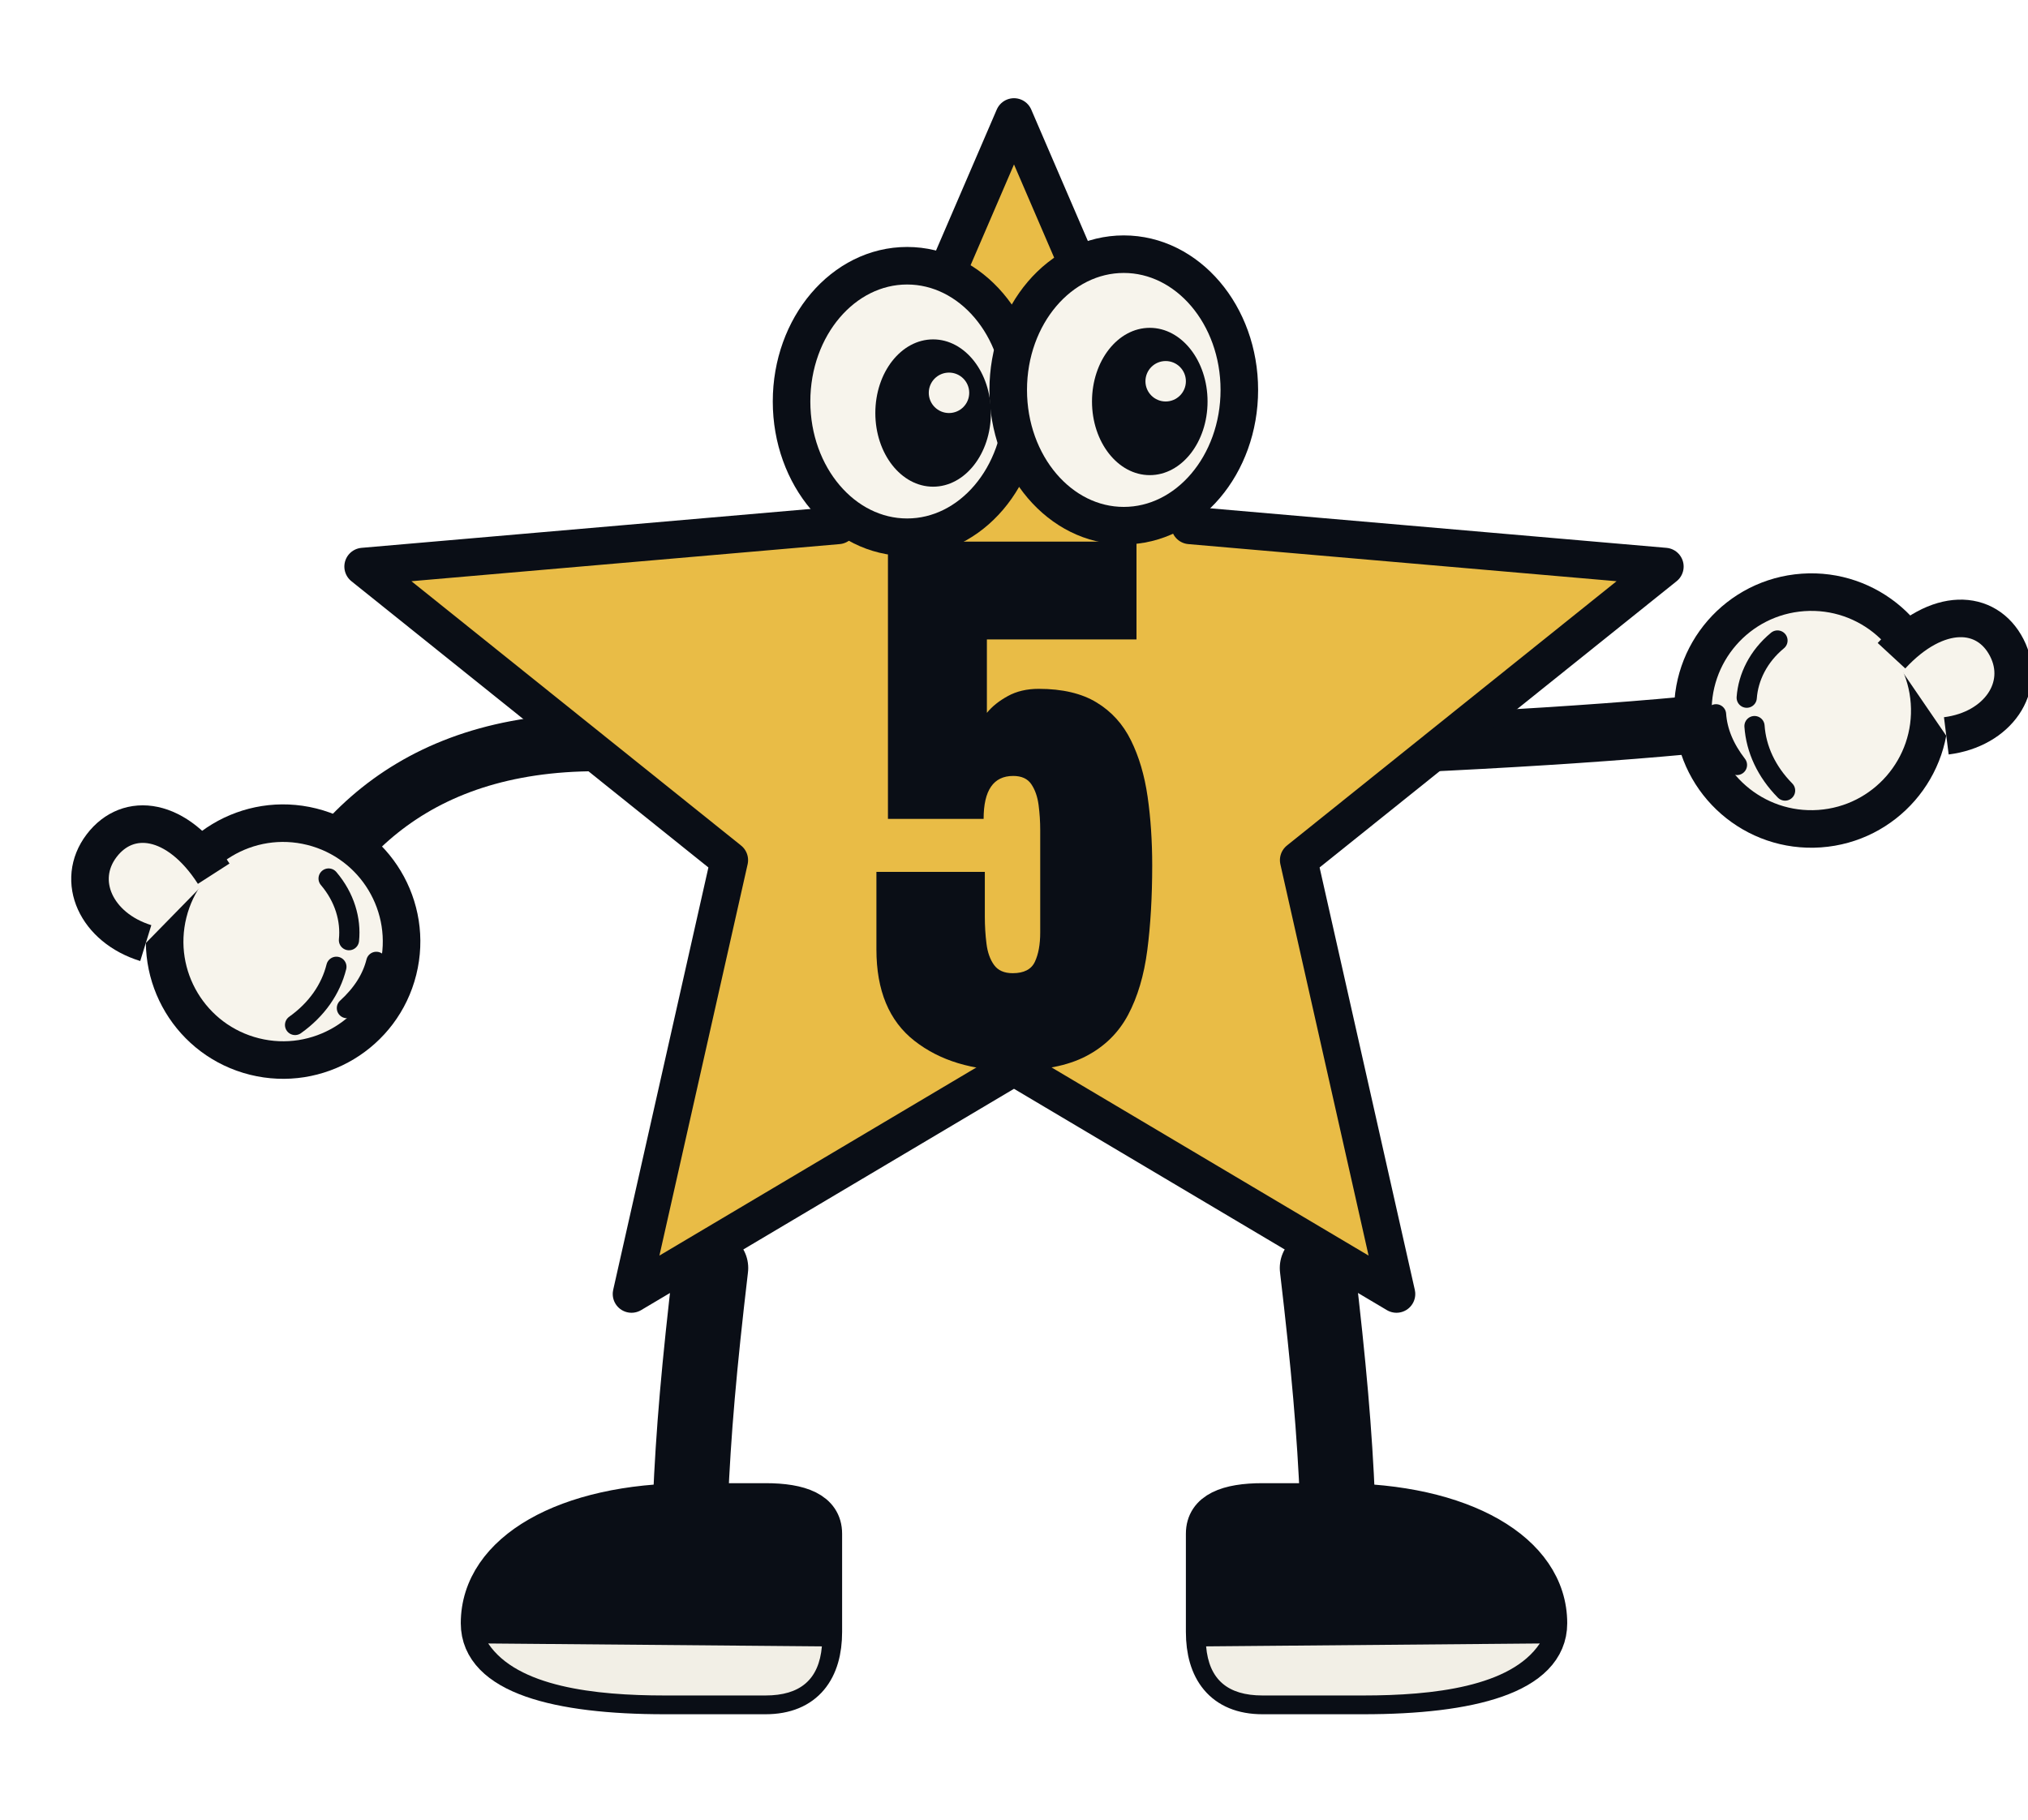
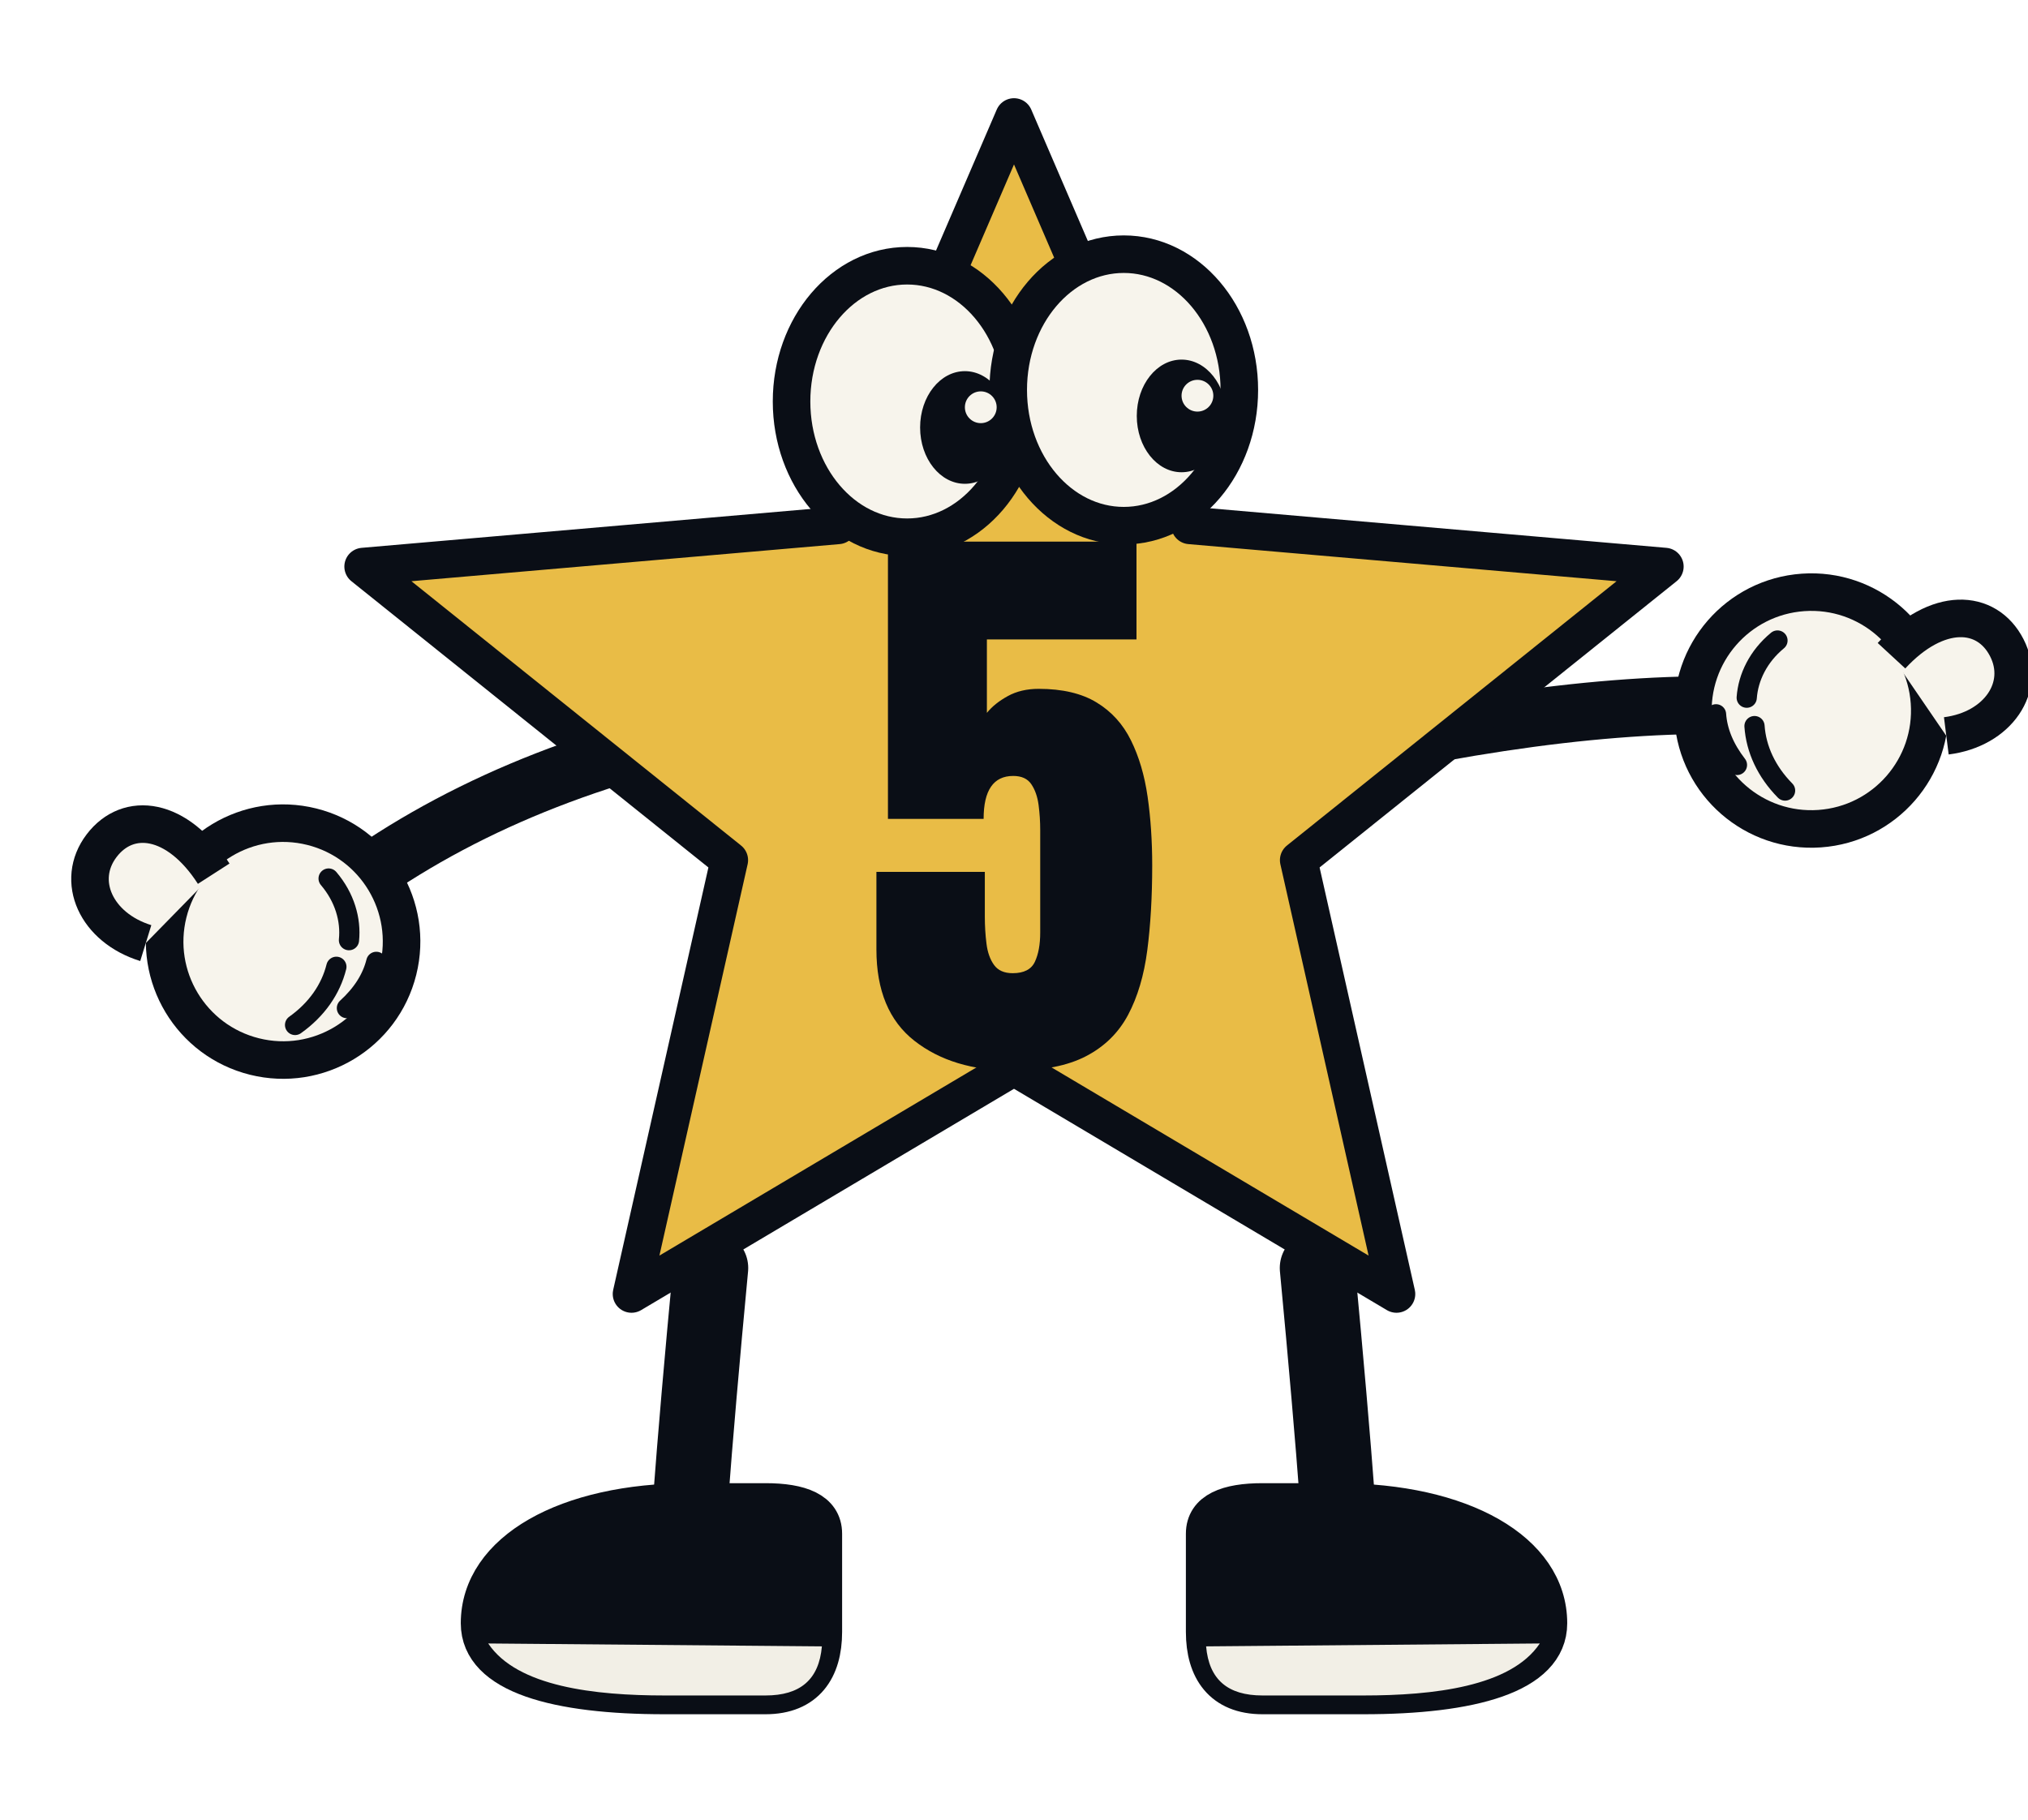
- <svg xmlns="http://www.w3.org/2000/svg" viewBox="-190 -40 1404 1260" width="1404" height="1260">
+ <svg xmlns="http://www.w3.org/2000/svg" viewBox="-190 -40 1404 1260">
  <defs>
    <style>
    .tinta  { fill:none; stroke:#0A0E16; stroke-linecap:round; stroke-linejoin:round }
    .brazo  { stroke-width:40 }
    .pierna { stroke-width:52 }
    .borde  { stroke:#0A0E16; stroke-width:26; stroke-linejoin:round }
+ 
+     @keyframes abre   { 0%, 95.4%, 100% { opacity:1 } 96.6%, 98.2% { opacity:0 } }
+     @keyframes cierra { 0%, 95.4%, 100% { opacity:0 } 96.6%, 98.2% { opacity:1 } }
+     .ojo-abre   { animation: abre   6.4s steps(1,end) 1.98s infinite }
+     .ojo-cierra { animation: cierra 6.4s steps(1,end) 1.98s infinite; opacity:0 }
+     @media (prefers-reduced-motion: reduce) {
+       .ojo-abre { animation: none } .ojo-cierra { animation: none; opacity:0 } }
  </style>
+     <clipPath id="ojo0">
+       <ellipse cx="438" cy="238" rx="80" ry="94" />
+     </clipPath>
+     <clipPath id="ojo1">
+       <ellipse cx="588" cy="230" rx="80" ry="94" />
+     </clipPath>
    <g id="guante">
      <circle class="borde" cx="0" cy="0" r="82" fill="#F7F4EC" />
      <path class="borde" fill="#F7F4EC" d="M-58 -34 C -92 -66, -126 -62, -138 -34 C -150 -6, -128 22, -92 24" />
      <g class="tinta" stroke-width="14">
        <path d="M22 54 C 34 40, 40 24, 40 8" />
        <path d="M54 34 C 62 22, 66 10, 66 -2" />
        <path d="M20 -50 C 34 -40, 42 -26, 44 -12" />
      </g>
    </g>
+     <g id="guante-paz">
+       <g fill="none" stroke-linecap="round">
+         <g stroke="#0A0E16" stroke-width="78">
+           <path d="M-24 -30 Q -60 -104, -94 -164" />
+           <path d="M 28 -30 Q  66 -102, 100 -158" />
+         </g>
+         <g stroke="#F7F4EC" stroke-width="50">
+           <path d="M-24 -30 Q -60 -104, -94 -164" />
+           <path d="M 28 -30 Q  66 -102, 100 -158" />
+         </g>
+       </g>
+       <circle class="borde" cx="0" cy="0" r="82" fill="#F7F4EC" />
+       <path class="borde" fill="#F7F4EC" d="M-58 -34 C -92 -66, -126 -62, -138 -34 C -150 -6, -128 22, -92 24" />
+     </g>
    <g id="zapato">
      <path class="borde" fill="#0A0E16" d="M0 0 C -86 0, -146 34, -146 84 C -146 120, -92 134, -18 134              L 52 134 C 80 134, 92 116, 92 90 L 92 22 C 92 6, 76 0, 52 0 Z" />
      <path fill="#F2EFE6" d="M-140 98 C -120 128, -66 134, -18 134 L 52 134 C 76 134, 89 123, 91 100 Z" />
    </g>
  </defs>
-   <path class="tinta brazo" d="M262 476 C 120 462, 44 524, 6 612" />
-   <path class="tinta brazo" d="M762 476 C 900 470, 1000 462, 1064 452" />
-   <path class="tinta pierna" d="M302 838 C 294 906, 290 952, 288 1000" />
-   <path class="tinta pierna" d="M722 838 C 730 906, 734 952, 736 1000" />
-   <use href="#zapato" x="288" y="1000" />
-   <use href="#zapato" x="736" y="1000" transform="translate(1472 0) scale(-1 1)" />
-   <path class="borde" fill="#E9BC46" d="M512 41L633.8 323.8L962.6 352.3L709.1 555.6L776.8 856L512 698.8L247.2 856L314.9 555.6L61.4 352.3L390.2 323.8Z" />
-   <path fill="#0A0E16" transform="translate(407.3 696.2) scale(0.42)" d="M247.1 12.2Q147.9 12.2 85.2-36.9Q22.5-85.9 22.5-187.5L22.5-315.4L201.2-315.4L201.2-241.7Q201.2-218.7 203.9-197.3Q206.5-175.8 216.3-162.1Q226.1-148.4 247.1-148.4Q274.9-148.4 283.7-167.2Q292.5-186 292.5-215.3L292.5-384.3Q292.5-405.3 289.8-425.8Q287.1-446.3 277.8-460Q268.6-473.6 248-473.6Q199.2-473.6 199.2-402.8L41.5-402.8L41.5-859.9L451.2-859.9L451.2-698.7L204.6-698.7L204.6-577.6Q217.3-593.3 239-605.2Q260.7-617.2 290-617.2Q348.6-617.2 385.5-594.7Q422.4-572.3 442.1-532.2Q461.9-492.2 469.5-439.5Q477.1-386.7 477.1-326.2Q477.1-248.5 469-186.3Q460.9-124 437.3-79.6Q413.6-35.2 367.9-11.5Q322.3 12.2 247.1 12.2" />
-   <g class="borde">
-     <ellipse cx="438" cy="238" rx="80" ry="94" fill="#F7F4EC" />
-     <ellipse cx="588" cy="230" rx="80" ry="94" fill="#F7F4EC" />
+   <path class="tinta pierna" d="M302 838 Q 293 933 288 1000" />
+   <path class="tinta pierna" d="M722 838 Q 731 933 736 1000" />
+   <use href="#zapato" transform="translate(288 1000)" />
+   <use href="#zapato" transform="translate(736 1000) scale(-1 1)" />
+   <path class="tinta brazo" d="M262 476 Q 108 518 6 612" />
+   <path class="tinta brazo" d="M762 476 Q 943 438 1064 452" />
+   <g transform="translate(0 0) rotate(0 512 600)">
+     <path class="borde" fill="#E9BC46" d="M512 41L633.8 323.8L962.6 352.3L709.1 555.6L776.8 856L512 698.8L247.2 856L314.9 555.6L61.4 352.3L390.2 323.8Z" />
+     <path fill="#0A0E16" transform="translate(407.3 696.2) scale(0.42)" d="M247.1 12.2Q147.9 12.2 85.2-36.9Q22.5-85.9 22.5-187.5L22.5-315.4L201.2-315.4L201.2-241.7Q201.2-218.7 203.9-197.3Q206.5-175.8 216.3-162.1Q226.1-148.4 247.1-148.4Q274.9-148.4 283.7-167.2Q292.5-186 292.5-215.3L292.5-384.3Q292.5-405.3 289.8-425.8Q287.1-446.3 277.8-460Q268.6-473.6 248-473.6Q199.2-473.6 199.2-402.8L41.5-402.8L41.5-859.9L451.2-859.9L451.2-698.7L204.6-698.7L204.6-577.6Q217.3-593.3 239-605.2Q260.7-617.2 290-617.2Q348.6-617.2 385.5-594.7Q422.4-572.3 442.1-532.2Q461.9-492.2 469.5-439.5Q477.1-386.7 477.1-326.2Q477.1-248.5 469-186.3Q460.9-124 437.3-79.6Q413.6-35.2 367.9-11.5Q322.3 12.2 247.1 12.2" />
+     <g class="borde">
+       <ellipse cx="438" cy="238" rx="80" ry="94" fill="#F7F4EC" />
+       <ellipse cx="588" cy="230" rx="80" ry="94" fill="#F7F4EC" />
+     </g>
+     <g class="ojo-abre">
+       <ellipse cx="478" cy="256" rx="31" ry="39" fill="#0A0E16" />
+       <circle cx="489" cy="242" r="11" fill="#F7F4EC" />
+     </g>
+     <g class="ojo-cierra">
+       <path d="M 382 232 Q 438 278 494 232" fill="none" stroke="#0A0E16" stroke-width="24" stroke-linecap="round" />
+     </g>
+     <g class="ojo-abre">
+       <ellipse cx="628" cy="248" rx="31" ry="39" fill="#0A0E16" />
+       <circle cx="639" cy="234" r="11" fill="#F7F4EC" />
+     </g>
+     <g class="ojo-cierra">
+       <path d="M 532 224 Q 588 270 644 224" fill="none" stroke="#0A0E16" stroke-width="24" stroke-linecap="round" />
+     </g>
  </g>
-   <ellipse cx="456" cy="246" rx="40" ry="51" fill="#0A0E16" />
-   <circle cx="467" cy="232" r="14" fill="#F7F4EC" />
-   <ellipse cx="606" cy="238" rx="40" ry="51" fill="#0A0E16" />
-   <circle cx="617" cy="224" r="14" fill="#F7F4EC" />
  <use href="#guante" transform="translate(6 612) rotate(14)" />
  <use href="#guante" transform="translate(1064 452) rotate(-4) scale(-1 1)" />
</svg>
